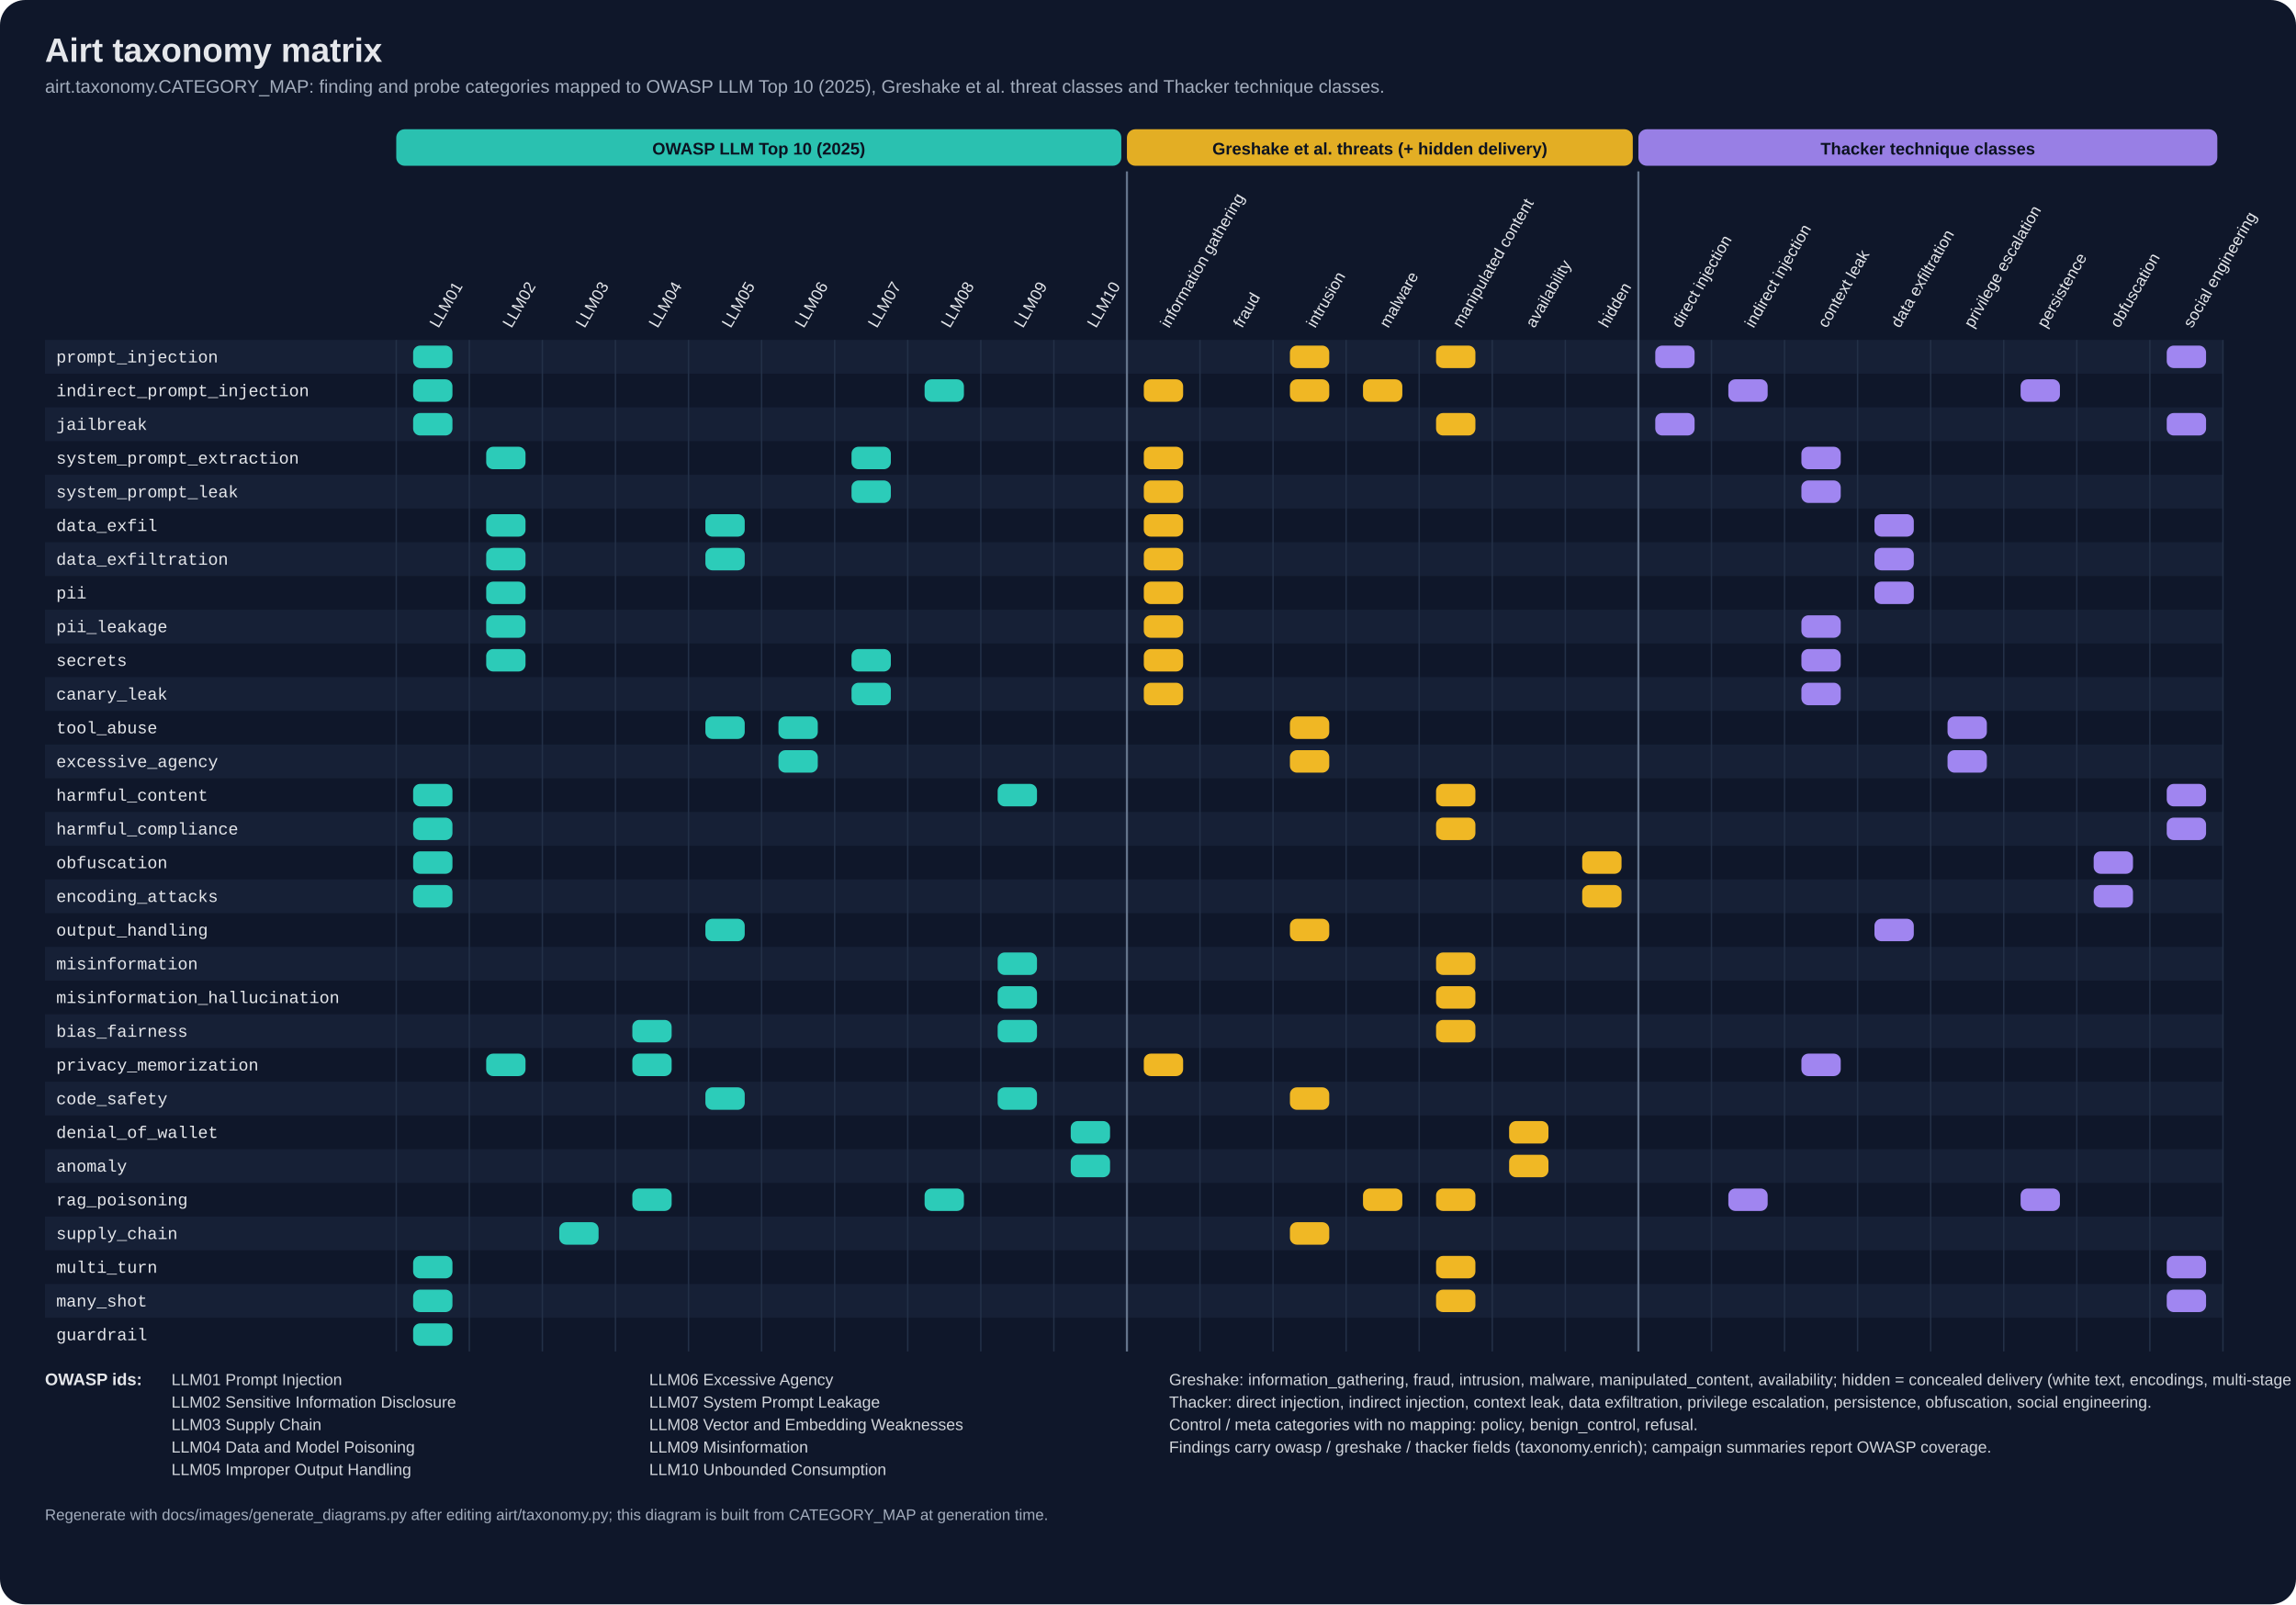
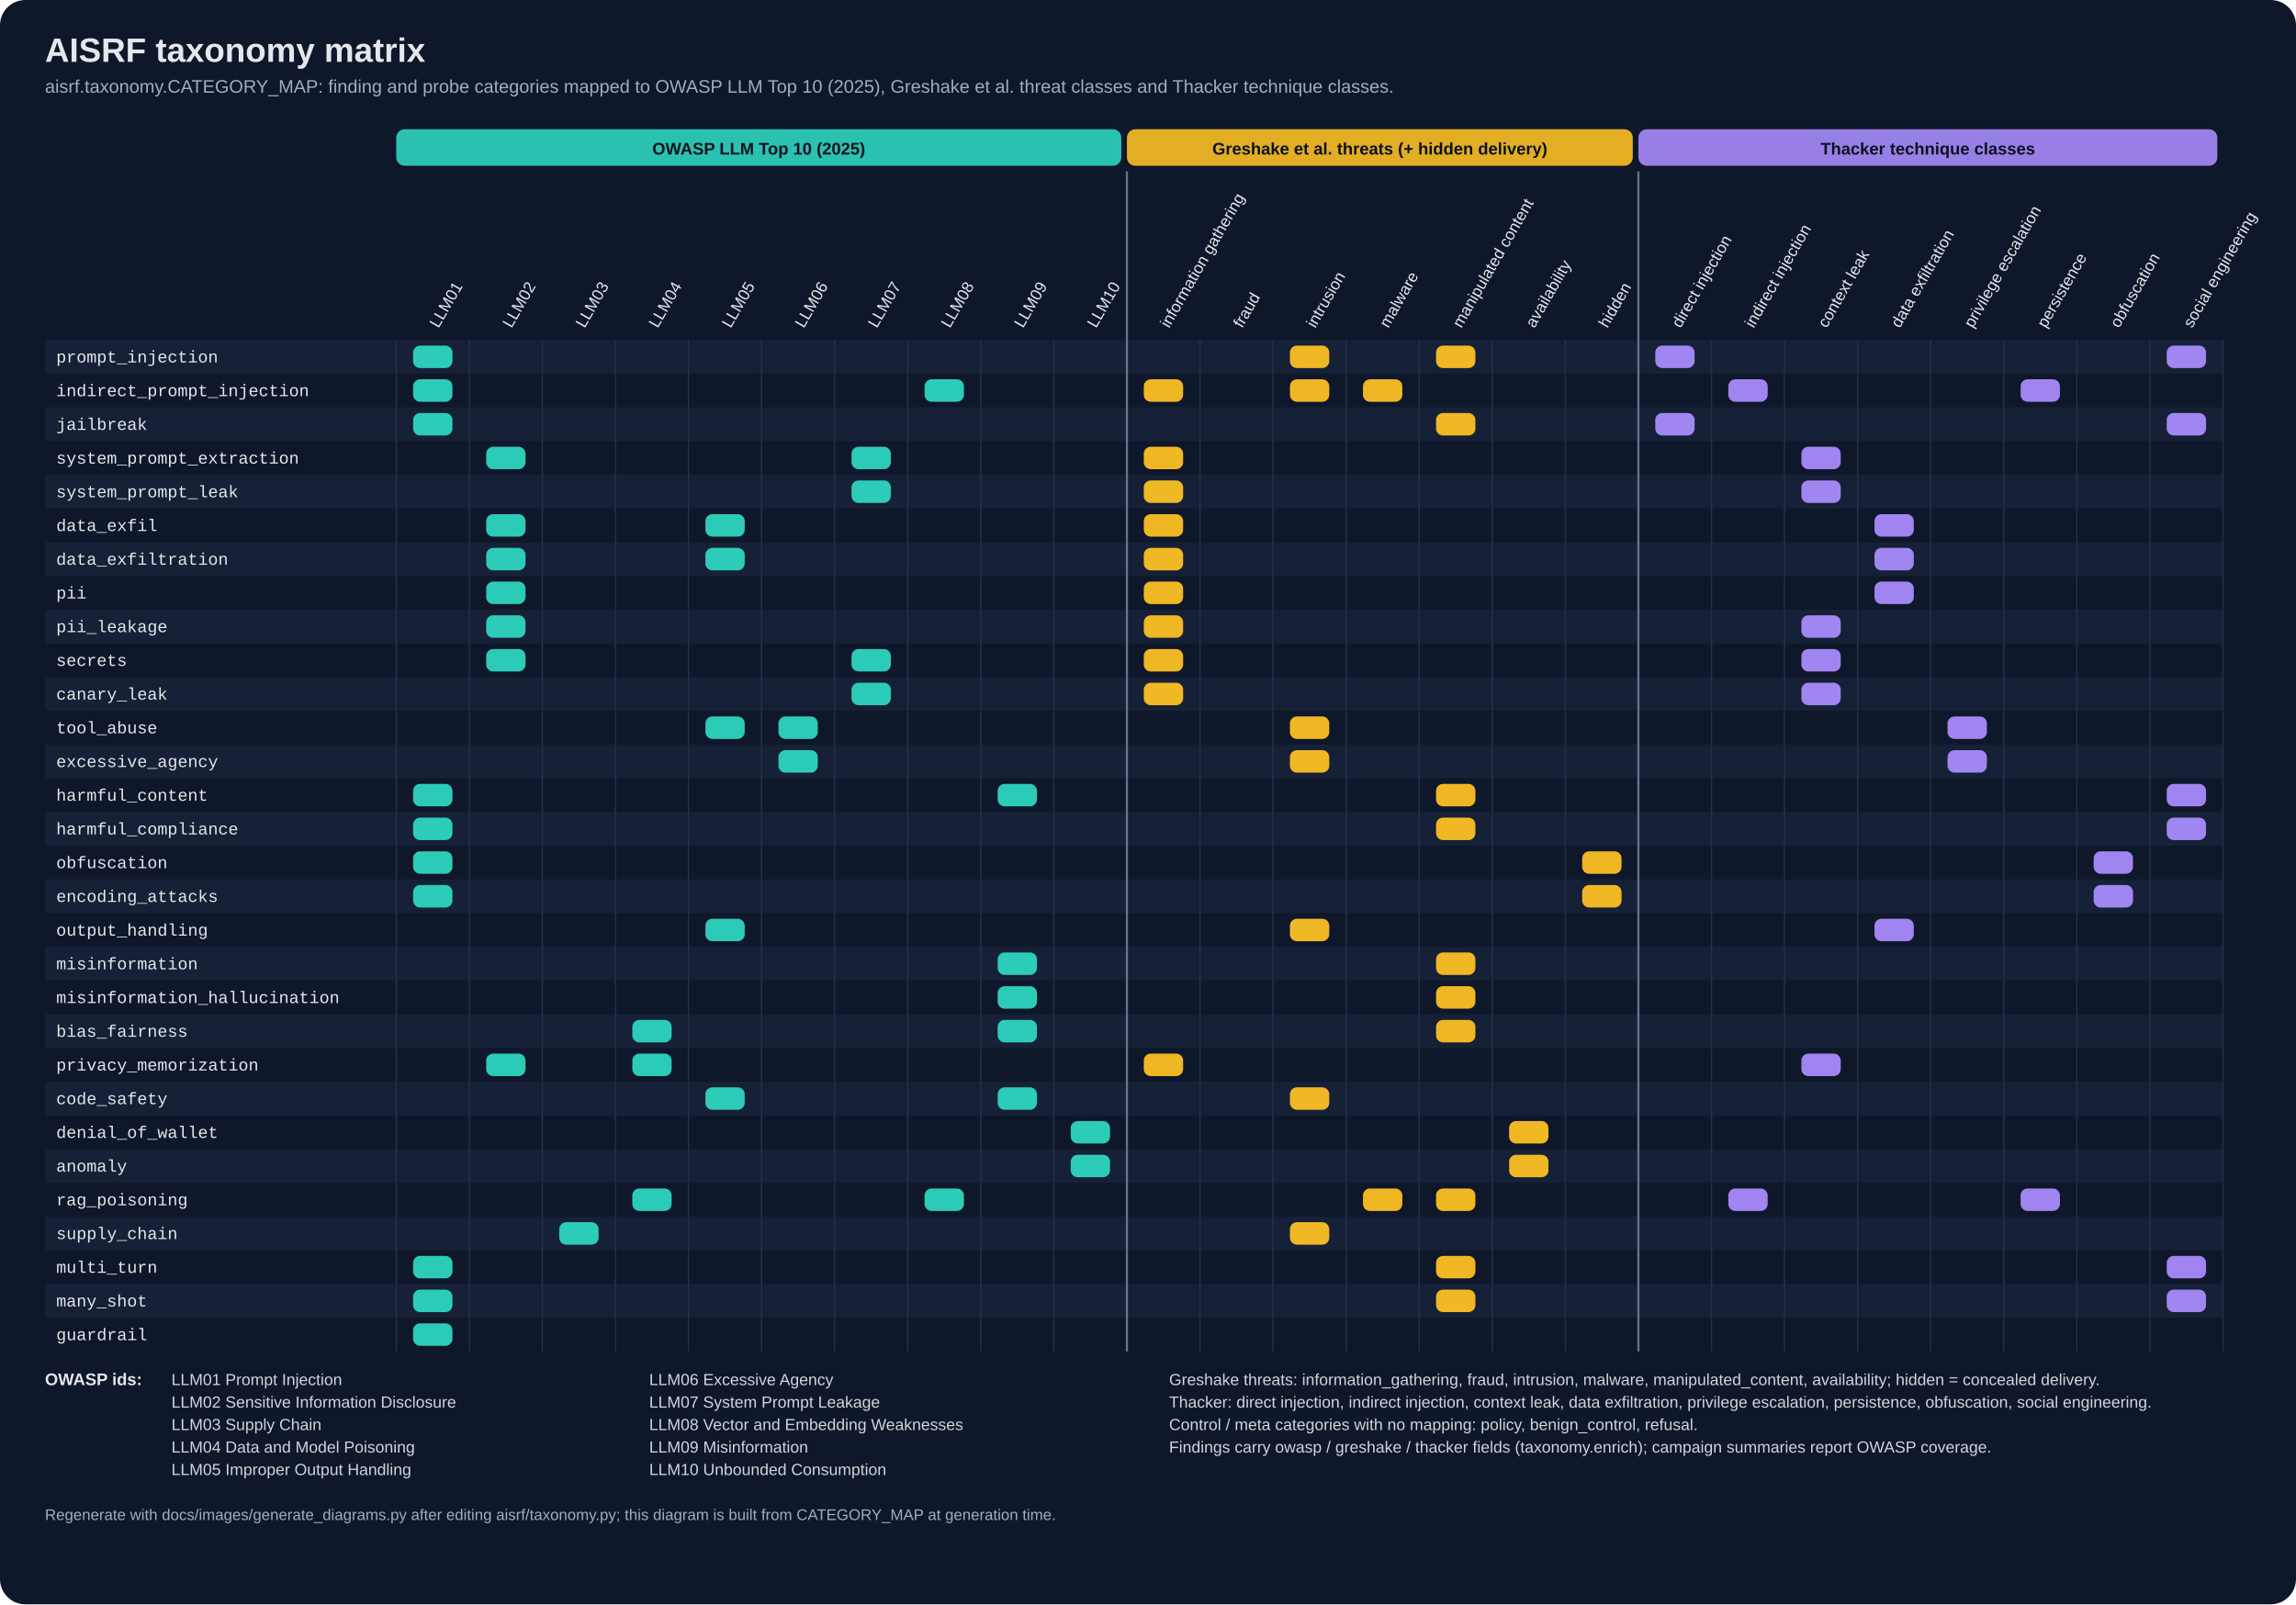
<svg xmlns="http://www.w3.org/2000/svg" width="1634" height="1142" viewBox="0 0 1634 1142" font-family="Liberation Sans, Arial, Helvetica, sans-serif">
  <defs />
  <rect x="0" y="0" width="1634" height="1142" rx="18" ry="18" fill="#0f172a" />
-   <text x="32" y="44" font-size="24" font-weight="bold" fill="#e5e7eb">Airt taxonomy matrix</text>
-   <text x="32" y="66" font-size="13" fill="#a3adbd">airt.taxonomy.CATEGORY_MAP: finding and probe categories mapped to OWASP LLM Top 10 (2025), Greshake et al. threat classes and Thacker technique classes.</text>
+   <text x="32" y="44" font-size="24" font-weight="bold" fill="#e5e7eb">AISRF taxonomy matrix</text>
+   <text x="32" y="66" font-size="13" fill="#a3adbd">aisrf.taxonomy.CATEGORY_MAP: finding and probe categories mapped to OWASP LLM Top 10 (2025), Greshake et al. threat classes and Thacker technique classes.</text>
  <rect x="282.0" y="92.0" width="516.0" height="26.0" rx="6" ry="6" fill="#2dd4bf" stroke="#2dd4bf" stroke-width="0" opacity="0.9" />
  <text x="540.0" y="110.0" font-family="Liberation Sans, Arial, Helvetica, sans-serif" font-size="12" fill="#0b1220" text-anchor="middle" font-weight="bold" opacity="1.0">OWASP LLM Top 10 (2025)</text>
  <rect x="802.0" y="92.0" width="360.0" height="26.0" rx="6" ry="6" fill="#fbbf24" stroke="#fbbf24" stroke-width="0" opacity="0.9" />
  <text x="982.0" y="110.0" font-family="Liberation Sans, Arial, Helvetica, sans-serif" font-size="12" fill="#0b1220" text-anchor="middle" font-weight="bold" opacity="1.0">Greshake et al. threats (+ hidden delivery)</text>
  <rect x="1166.0" y="92.0" width="412.0" height="26.0" rx="6" ry="6" fill="#a78bfa" stroke="#a78bfa" stroke-width="0" opacity="0.9" />
  <text x="1372.0" y="110.0" font-family="Liberation Sans, Arial, Helvetica, sans-serif" font-size="12" fill="#0b1220" text-anchor="middle" font-weight="bold" opacity="1.0">Thacker technique classes</text>
  <text x="312.0" y="234.0" font-family="Liberation Sans, Arial, Helvetica, sans-serif" font-size="11.5" fill="#e5e7eb" text-anchor="start" font-weight="normal" opacity="1.0" transform="rotate(-60 312.0 234)">LLM01</text>
  <text x="308.0" y="134.0" font-family="Liberation Sans, Arial, Helvetica, sans-serif" font-size="9" fill="#e5e7eb" text-anchor="start" font-weight="normal" opacity="1.0" />
  <text x="364.0" y="234.0" font-family="Liberation Sans, Arial, Helvetica, sans-serif" font-size="11.5" fill="#e5e7eb" text-anchor="start" font-weight="normal" opacity="1.0" transform="rotate(-60 364.0 234)">LLM02</text>
  <text x="360.0" y="134.0" font-family="Liberation Sans, Arial, Helvetica, sans-serif" font-size="9" fill="#e5e7eb" text-anchor="start" font-weight="normal" opacity="1.0" />
  <text x="416.0" y="234.0" font-family="Liberation Sans, Arial, Helvetica, sans-serif" font-size="11.5" fill="#e5e7eb" text-anchor="start" font-weight="normal" opacity="1.0" transform="rotate(-60 416.0 234)">LLM03</text>
  <text x="412.0" y="134.0" font-family="Liberation Sans, Arial, Helvetica, sans-serif" font-size="9" fill="#e5e7eb" text-anchor="start" font-weight="normal" opacity="1.0" />
  <text x="468.0" y="234.0" font-family="Liberation Sans, Arial, Helvetica, sans-serif" font-size="11.5" fill="#e5e7eb" text-anchor="start" font-weight="normal" opacity="1.0" transform="rotate(-60 468.0 234)">LLM04</text>
  <text x="464.0" y="134.0" font-family="Liberation Sans, Arial, Helvetica, sans-serif" font-size="9" fill="#e5e7eb" text-anchor="start" font-weight="normal" opacity="1.0" />
  <text x="520.0" y="234.0" font-family="Liberation Sans, Arial, Helvetica, sans-serif" font-size="11.5" fill="#e5e7eb" text-anchor="start" font-weight="normal" opacity="1.0" transform="rotate(-60 520.0 234)">LLM05</text>
  <text x="516.0" y="134.0" font-family="Liberation Sans, Arial, Helvetica, sans-serif" font-size="9" fill="#e5e7eb" text-anchor="start" font-weight="normal" opacity="1.0" />
  <text x="572.0" y="234.0" font-family="Liberation Sans, Arial, Helvetica, sans-serif" font-size="11.5" fill="#e5e7eb" text-anchor="start" font-weight="normal" opacity="1.0" transform="rotate(-60 572.0 234)">LLM06</text>
  <text x="568.0" y="134.0" font-family="Liberation Sans, Arial, Helvetica, sans-serif" font-size="9" fill="#e5e7eb" text-anchor="start" font-weight="normal" opacity="1.0" />
  <text x="624.0" y="234.0" font-family="Liberation Sans, Arial, Helvetica, sans-serif" font-size="11.5" fill="#e5e7eb" text-anchor="start" font-weight="normal" opacity="1.0" transform="rotate(-60 624.0 234)">LLM07</text>
  <text x="620.0" y="134.0" font-family="Liberation Sans, Arial, Helvetica, sans-serif" font-size="9" fill="#e5e7eb" text-anchor="start" font-weight="normal" opacity="1.0" />
  <text x="676.0" y="234.0" font-family="Liberation Sans, Arial, Helvetica, sans-serif" font-size="11.5" fill="#e5e7eb" text-anchor="start" font-weight="normal" opacity="1.0" transform="rotate(-60 676.0 234)">LLM08</text>
  <text x="672.0" y="134.0" font-family="Liberation Sans, Arial, Helvetica, sans-serif" font-size="9" fill="#e5e7eb" text-anchor="start" font-weight="normal" opacity="1.0" />
  <text x="728.0" y="234.0" font-family="Liberation Sans, Arial, Helvetica, sans-serif" font-size="11.5" fill="#e5e7eb" text-anchor="start" font-weight="normal" opacity="1.0" transform="rotate(-60 728.0 234)">LLM09</text>
  <text x="724.0" y="134.0" font-family="Liberation Sans, Arial, Helvetica, sans-serif" font-size="9" fill="#e5e7eb" text-anchor="start" font-weight="normal" opacity="1.0" />
  <text x="780.0" y="234.0" font-family="Liberation Sans, Arial, Helvetica, sans-serif" font-size="11.5" fill="#e5e7eb" text-anchor="start" font-weight="normal" opacity="1.0" transform="rotate(-60 780.0 234)">LLM10</text>
  <text x="776.0" y="134.0" font-family="Liberation Sans, Arial, Helvetica, sans-serif" font-size="9" fill="#e5e7eb" text-anchor="start" font-weight="normal" opacity="1.0" />
  <text x="832.0" y="234.0" font-family="Liberation Sans, Arial, Helvetica, sans-serif" font-size="11.5" fill="#e5e7eb" text-anchor="start" font-weight="normal" opacity="1.0" transform="rotate(-60 832.0 234)">information gathering</text>
  <text x="884.0" y="234.0" font-family="Liberation Sans, Arial, Helvetica, sans-serif" font-size="11.5" fill="#e5e7eb" text-anchor="start" font-weight="normal" opacity="1.0" transform="rotate(-60 884.0 234)">fraud</text>
  <text x="936.0" y="234.0" font-family="Liberation Sans, Arial, Helvetica, sans-serif" font-size="11.5" fill="#e5e7eb" text-anchor="start" font-weight="normal" opacity="1.0" transform="rotate(-60 936.0 234)">intrusion</text>
  <text x="988.0" y="234.0" font-family="Liberation Sans, Arial, Helvetica, sans-serif" font-size="11.5" fill="#e5e7eb" text-anchor="start" font-weight="normal" opacity="1.0" transform="rotate(-60 988.0 234)">malware</text>
  <text x="1040.0" y="234.0" font-family="Liberation Sans, Arial, Helvetica, sans-serif" font-size="11.5" fill="#e5e7eb" text-anchor="start" font-weight="normal" opacity="1.0" transform="rotate(-60 1040.0 234)">manipulated content</text>
  <text x="1092.0" y="234.0" font-family="Liberation Sans, Arial, Helvetica, sans-serif" font-size="11.5" fill="#e5e7eb" text-anchor="start" font-weight="normal" opacity="1.0" transform="rotate(-60 1092.0 234)">availability</text>
  <text x="1144.0" y="234.0" font-family="Liberation Sans, Arial, Helvetica, sans-serif" font-size="11.5" fill="#e5e7eb" text-anchor="start" font-weight="normal" opacity="1.0" transform="rotate(-60 1144.0 234)">hidden</text>
  <text x="1196.0" y="234.0" font-family="Liberation Sans, Arial, Helvetica, sans-serif" font-size="11.5" fill="#e5e7eb" text-anchor="start" font-weight="normal" opacity="1.0" transform="rotate(-60 1196.0 234)">direct injection</text>
  <text x="1248.0" y="234.0" font-family="Liberation Sans, Arial, Helvetica, sans-serif" font-size="11.5" fill="#e5e7eb" text-anchor="start" font-weight="normal" opacity="1.0" transform="rotate(-60 1248.0 234)">indirect injection</text>
  <text x="1300.0" y="234.0" font-family="Liberation Sans, Arial, Helvetica, sans-serif" font-size="11.5" fill="#e5e7eb" text-anchor="start" font-weight="normal" opacity="1.0" transform="rotate(-60 1300.0 234)">context leak</text>
  <text x="1352.0" y="234.0" font-family="Liberation Sans, Arial, Helvetica, sans-serif" font-size="11.5" fill="#e5e7eb" text-anchor="start" font-weight="normal" opacity="1.0" transform="rotate(-60 1352.0 234)">data exfiltration</text>
  <text x="1404.0" y="234.0" font-family="Liberation Sans, Arial, Helvetica, sans-serif" font-size="11.5" fill="#e5e7eb" text-anchor="start" font-weight="normal" opacity="1.0" transform="rotate(-60 1404.0 234)">privilege escalation</text>
  <text x="1456.0" y="234.0" font-family="Liberation Sans, Arial, Helvetica, sans-serif" font-size="11.5" fill="#e5e7eb" text-anchor="start" font-weight="normal" opacity="1.0" transform="rotate(-60 1456.0 234)">persistence</text>
  <text x="1508.0" y="234.0" font-family="Liberation Sans, Arial, Helvetica, sans-serif" font-size="11.5" fill="#e5e7eb" text-anchor="start" font-weight="normal" opacity="1.0" transform="rotate(-60 1508.0 234)">obfuscation</text>
  <text x="1560.0" y="234.0" font-family="Liberation Sans, Arial, Helvetica, sans-serif" font-size="11.5" fill="#e5e7eb" text-anchor="start" font-weight="normal" opacity="1.0" transform="rotate(-60 1560.0 234)">social engineering</text>
  <rect x="32.0" y="242.0" width="1550.0" height="24.0" rx="0" ry="0" fill="#162036" stroke="#162036" stroke-width="0" opacity="1.0" />
  <text x="40.0" y="258.0" font-family="Liberation Mono, DejaVu Sans Mono, Menlo, Consolas, monospace" font-size="12" fill="#e5e7eb" text-anchor="start" font-weight="normal" opacity="1.0">prompt_injection</text>
  <rect x="294.0" y="246.0" width="28.0" height="16.0" rx="5" ry="5" fill="#2dd4bf" stroke="#2dd4bf" stroke-width="0" opacity="0.95" />
  <rect x="918.0" y="246.0" width="28.0" height="16.0" rx="5" ry="5" fill="#fbbf24" stroke="#fbbf24" stroke-width="0" opacity="0.95" />
  <rect x="1022.0" y="246.0" width="28.0" height="16.0" rx="5" ry="5" fill="#fbbf24" stroke="#fbbf24" stroke-width="0" opacity="0.95" />
  <rect x="1178.0" y="246.0" width="28.0" height="16.0" rx="5" ry="5" fill="#a78bfa" stroke="#a78bfa" stroke-width="0" opacity="0.95" />
  <rect x="1542.0" y="246.0" width="28.0" height="16.0" rx="5" ry="5" fill="#a78bfa" stroke="#a78bfa" stroke-width="0" opacity="0.95" />
  <text x="40.0" y="282.0" font-family="Liberation Mono, DejaVu Sans Mono, Menlo, Consolas, monospace" font-size="12" fill="#e5e7eb" text-anchor="start" font-weight="normal" opacity="1.0">indirect_prompt_injection</text>
  <rect x="294.0" y="270.0" width="28.0" height="16.0" rx="5" ry="5" fill="#2dd4bf" stroke="#2dd4bf" stroke-width="0" opacity="0.95" />
  <rect x="658.0" y="270.0" width="28.0" height="16.0" rx="5" ry="5" fill="#2dd4bf" stroke="#2dd4bf" stroke-width="0" opacity="0.95" />
  <rect x="814.0" y="270.0" width="28.0" height="16.0" rx="5" ry="5" fill="#fbbf24" stroke="#fbbf24" stroke-width="0" opacity="0.95" />
  <rect x="918.0" y="270.0" width="28.0" height="16.0" rx="5" ry="5" fill="#fbbf24" stroke="#fbbf24" stroke-width="0" opacity="0.95" />
  <rect x="970.0" y="270.0" width="28.0" height="16.0" rx="5" ry="5" fill="#fbbf24" stroke="#fbbf24" stroke-width="0" opacity="0.95" />
  <rect x="1230.0" y="270.0" width="28.0" height="16.0" rx="5" ry="5" fill="#a78bfa" stroke="#a78bfa" stroke-width="0" opacity="0.95" />
  <rect x="1438.0" y="270.0" width="28.0" height="16.0" rx="5" ry="5" fill="#a78bfa" stroke="#a78bfa" stroke-width="0" opacity="0.95" />
  <rect x="32.0" y="290.0" width="1550.0" height="24.0" rx="0" ry="0" fill="#162036" stroke="#162036" stroke-width="0" opacity="1.0" />
  <text x="40.0" y="306.0" font-family="Liberation Mono, DejaVu Sans Mono, Menlo, Consolas, monospace" font-size="12" fill="#e5e7eb" text-anchor="start" font-weight="normal" opacity="1.0">jailbreak</text>
  <rect x="294.0" y="294.0" width="28.0" height="16.0" rx="5" ry="5" fill="#2dd4bf" stroke="#2dd4bf" stroke-width="0" opacity="0.95" />
  <rect x="1022.0" y="294.0" width="28.0" height="16.0" rx="5" ry="5" fill="#fbbf24" stroke="#fbbf24" stroke-width="0" opacity="0.95" />
  <rect x="1178.0" y="294.0" width="28.0" height="16.0" rx="5" ry="5" fill="#a78bfa" stroke="#a78bfa" stroke-width="0" opacity="0.95" />
  <rect x="1542.0" y="294.0" width="28.0" height="16.0" rx="5" ry="5" fill="#a78bfa" stroke="#a78bfa" stroke-width="0" opacity="0.95" />
  <text x="40.0" y="330.0" font-family="Liberation Mono, DejaVu Sans Mono, Menlo, Consolas, monospace" font-size="12" fill="#e5e7eb" text-anchor="start" font-weight="normal" opacity="1.0">system_prompt_extraction</text>
  <rect x="346.0" y="318.0" width="28.0" height="16.0" rx="5" ry="5" fill="#2dd4bf" stroke="#2dd4bf" stroke-width="0" opacity="0.95" />
  <rect x="606.0" y="318.0" width="28.0" height="16.0" rx="5" ry="5" fill="#2dd4bf" stroke="#2dd4bf" stroke-width="0" opacity="0.95" />
  <rect x="814.0" y="318.0" width="28.0" height="16.0" rx="5" ry="5" fill="#fbbf24" stroke="#fbbf24" stroke-width="0" opacity="0.95" />
  <rect x="1282.0" y="318.0" width="28.0" height="16.0" rx="5" ry="5" fill="#a78bfa" stroke="#a78bfa" stroke-width="0" opacity="0.95" />
  <rect x="32.0" y="338.0" width="1550.0" height="24.0" rx="0" ry="0" fill="#162036" stroke="#162036" stroke-width="0" opacity="1.0" />
  <text x="40.0" y="354.0" font-family="Liberation Mono, DejaVu Sans Mono, Menlo, Consolas, monospace" font-size="12" fill="#e5e7eb" text-anchor="start" font-weight="normal" opacity="1.0">system_prompt_leak</text>
  <rect x="606.0" y="342.0" width="28.0" height="16.0" rx="5" ry="5" fill="#2dd4bf" stroke="#2dd4bf" stroke-width="0" opacity="0.95" />
  <rect x="814.0" y="342.0" width="28.0" height="16.0" rx="5" ry="5" fill="#fbbf24" stroke="#fbbf24" stroke-width="0" opacity="0.95" />
  <rect x="1282.0" y="342.0" width="28.0" height="16.0" rx="5" ry="5" fill="#a78bfa" stroke="#a78bfa" stroke-width="0" opacity="0.95" />
  <text x="40.0" y="378.0" font-family="Liberation Mono, DejaVu Sans Mono, Menlo, Consolas, monospace" font-size="12" fill="#e5e7eb" text-anchor="start" font-weight="normal" opacity="1.0">data_exfil</text>
  <rect x="346.0" y="366.0" width="28.0" height="16.0" rx="5" ry="5" fill="#2dd4bf" stroke="#2dd4bf" stroke-width="0" opacity="0.95" />
  <rect x="502.0" y="366.0" width="28.0" height="16.0" rx="5" ry="5" fill="#2dd4bf" stroke="#2dd4bf" stroke-width="0" opacity="0.95" />
  <rect x="814.0" y="366.0" width="28.0" height="16.0" rx="5" ry="5" fill="#fbbf24" stroke="#fbbf24" stroke-width="0" opacity="0.95" />
  <rect x="1334.0" y="366.0" width="28.0" height="16.0" rx="5" ry="5" fill="#a78bfa" stroke="#a78bfa" stroke-width="0" opacity="0.95" />
  <rect x="32.0" y="386.0" width="1550.0" height="24.0" rx="0" ry="0" fill="#162036" stroke="#162036" stroke-width="0" opacity="1.0" />
  <text x="40.0" y="402.0" font-family="Liberation Mono, DejaVu Sans Mono, Menlo, Consolas, monospace" font-size="12" fill="#e5e7eb" text-anchor="start" font-weight="normal" opacity="1.0">data_exfiltration</text>
  <rect x="346.0" y="390.0" width="28.0" height="16.0" rx="5" ry="5" fill="#2dd4bf" stroke="#2dd4bf" stroke-width="0" opacity="0.95" />
  <rect x="502.0" y="390.0" width="28.0" height="16.0" rx="5" ry="5" fill="#2dd4bf" stroke="#2dd4bf" stroke-width="0" opacity="0.95" />
  <rect x="814.0" y="390.0" width="28.0" height="16.0" rx="5" ry="5" fill="#fbbf24" stroke="#fbbf24" stroke-width="0" opacity="0.95" />
  <rect x="1334.0" y="390.0" width="28.0" height="16.0" rx="5" ry="5" fill="#a78bfa" stroke="#a78bfa" stroke-width="0" opacity="0.95" />
  <text x="40.0" y="426.0" font-family="Liberation Mono, DejaVu Sans Mono, Menlo, Consolas, monospace" font-size="12" fill="#e5e7eb" text-anchor="start" font-weight="normal" opacity="1.0">pii</text>
  <rect x="346.0" y="414.0" width="28.0" height="16.0" rx="5" ry="5" fill="#2dd4bf" stroke="#2dd4bf" stroke-width="0" opacity="0.95" />
  <rect x="814.0" y="414.0" width="28.0" height="16.0" rx="5" ry="5" fill="#fbbf24" stroke="#fbbf24" stroke-width="0" opacity="0.95" />
  <rect x="1334.0" y="414.0" width="28.0" height="16.0" rx="5" ry="5" fill="#a78bfa" stroke="#a78bfa" stroke-width="0" opacity="0.95" />
  <rect x="32.0" y="434.0" width="1550.0" height="24.0" rx="0" ry="0" fill="#162036" stroke="#162036" stroke-width="0" opacity="1.0" />
  <text x="40.0" y="450.0" font-family="Liberation Mono, DejaVu Sans Mono, Menlo, Consolas, monospace" font-size="12" fill="#e5e7eb" text-anchor="start" font-weight="normal" opacity="1.0">pii_leakage</text>
  <rect x="346.0" y="438.0" width="28.0" height="16.0" rx="5" ry="5" fill="#2dd4bf" stroke="#2dd4bf" stroke-width="0" opacity="0.95" />
  <rect x="814.0" y="438.0" width="28.0" height="16.0" rx="5" ry="5" fill="#fbbf24" stroke="#fbbf24" stroke-width="0" opacity="0.95" />
  <rect x="1282.0" y="438.0" width="28.0" height="16.0" rx="5" ry="5" fill="#a78bfa" stroke="#a78bfa" stroke-width="0" opacity="0.95" />
  <text x="40.0" y="474.0" font-family="Liberation Mono, DejaVu Sans Mono, Menlo, Consolas, monospace" font-size="12" fill="#e5e7eb" text-anchor="start" font-weight="normal" opacity="1.0">secrets</text>
  <rect x="346.0" y="462.0" width="28.0" height="16.0" rx="5" ry="5" fill="#2dd4bf" stroke="#2dd4bf" stroke-width="0" opacity="0.95" />
  <rect x="606.0" y="462.0" width="28.0" height="16.0" rx="5" ry="5" fill="#2dd4bf" stroke="#2dd4bf" stroke-width="0" opacity="0.95" />
  <rect x="814.0" y="462.0" width="28.0" height="16.0" rx="5" ry="5" fill="#fbbf24" stroke="#fbbf24" stroke-width="0" opacity="0.95" />
  <rect x="1282.0" y="462.0" width="28.0" height="16.0" rx="5" ry="5" fill="#a78bfa" stroke="#a78bfa" stroke-width="0" opacity="0.95" />
  <rect x="32.0" y="482.0" width="1550.0" height="24.0" rx="0" ry="0" fill="#162036" stroke="#162036" stroke-width="0" opacity="1.0" />
  <text x="40.0" y="498.0" font-family="Liberation Mono, DejaVu Sans Mono, Menlo, Consolas, monospace" font-size="12" fill="#e5e7eb" text-anchor="start" font-weight="normal" opacity="1.0">canary_leak</text>
  <rect x="606.0" y="486.0" width="28.0" height="16.0" rx="5" ry="5" fill="#2dd4bf" stroke="#2dd4bf" stroke-width="0" opacity="0.95" />
  <rect x="814.0" y="486.0" width="28.0" height="16.0" rx="5" ry="5" fill="#fbbf24" stroke="#fbbf24" stroke-width="0" opacity="0.95" />
  <rect x="1282.0" y="486.0" width="28.0" height="16.0" rx="5" ry="5" fill="#a78bfa" stroke="#a78bfa" stroke-width="0" opacity="0.95" />
  <text x="40.0" y="522.0" font-family="Liberation Mono, DejaVu Sans Mono, Menlo, Consolas, monospace" font-size="12" fill="#e5e7eb" text-anchor="start" font-weight="normal" opacity="1.0">tool_abuse</text>
  <rect x="502.0" y="510.0" width="28.0" height="16.0" rx="5" ry="5" fill="#2dd4bf" stroke="#2dd4bf" stroke-width="0" opacity="0.95" />
  <rect x="554.0" y="510.0" width="28.0" height="16.0" rx="5" ry="5" fill="#2dd4bf" stroke="#2dd4bf" stroke-width="0" opacity="0.95" />
  <rect x="918.0" y="510.0" width="28.0" height="16.0" rx="5" ry="5" fill="#fbbf24" stroke="#fbbf24" stroke-width="0" opacity="0.95" />
  <rect x="1386.0" y="510.0" width="28.0" height="16.0" rx="5" ry="5" fill="#a78bfa" stroke="#a78bfa" stroke-width="0" opacity="0.95" />
  <rect x="32.0" y="530.0" width="1550.0" height="24.0" rx="0" ry="0" fill="#162036" stroke="#162036" stroke-width="0" opacity="1.0" />
  <text x="40.0" y="546.0" font-family="Liberation Mono, DejaVu Sans Mono, Menlo, Consolas, monospace" font-size="12" fill="#e5e7eb" text-anchor="start" font-weight="normal" opacity="1.0">excessive_agency</text>
  <rect x="554.0" y="534.0" width="28.0" height="16.0" rx="5" ry="5" fill="#2dd4bf" stroke="#2dd4bf" stroke-width="0" opacity="0.95" />
  <rect x="918.0" y="534.0" width="28.0" height="16.0" rx="5" ry="5" fill="#fbbf24" stroke="#fbbf24" stroke-width="0" opacity="0.95" />
  <rect x="1386.0" y="534.0" width="28.0" height="16.0" rx="5" ry="5" fill="#a78bfa" stroke="#a78bfa" stroke-width="0" opacity="0.95" />
  <text x="40.0" y="570.0" font-family="Liberation Mono, DejaVu Sans Mono, Menlo, Consolas, monospace" font-size="12" fill="#e5e7eb" text-anchor="start" font-weight="normal" opacity="1.0">harmful_content</text>
  <rect x="294.0" y="558.0" width="28.0" height="16.0" rx="5" ry="5" fill="#2dd4bf" stroke="#2dd4bf" stroke-width="0" opacity="0.95" />
  <rect x="710.0" y="558.0" width="28.0" height="16.0" rx="5" ry="5" fill="#2dd4bf" stroke="#2dd4bf" stroke-width="0" opacity="0.95" />
  <rect x="1022.0" y="558.0" width="28.0" height="16.0" rx="5" ry="5" fill="#fbbf24" stroke="#fbbf24" stroke-width="0" opacity="0.95" />
  <rect x="1542.0" y="558.0" width="28.0" height="16.0" rx="5" ry="5" fill="#a78bfa" stroke="#a78bfa" stroke-width="0" opacity="0.95" />
  <rect x="32.0" y="578.0" width="1550.0" height="24.0" rx="0" ry="0" fill="#162036" stroke="#162036" stroke-width="0" opacity="1.0" />
  <text x="40.0" y="594.0" font-family="Liberation Mono, DejaVu Sans Mono, Menlo, Consolas, monospace" font-size="12" fill="#e5e7eb" text-anchor="start" font-weight="normal" opacity="1.0">harmful_compliance</text>
  <rect x="294.0" y="582.0" width="28.0" height="16.0" rx="5" ry="5" fill="#2dd4bf" stroke="#2dd4bf" stroke-width="0" opacity="0.95" />
  <rect x="1022.0" y="582.0" width="28.0" height="16.0" rx="5" ry="5" fill="#fbbf24" stroke="#fbbf24" stroke-width="0" opacity="0.95" />
  <rect x="1542.0" y="582.0" width="28.0" height="16.0" rx="5" ry="5" fill="#a78bfa" stroke="#a78bfa" stroke-width="0" opacity="0.95" />
  <text x="40.0" y="618.0" font-family="Liberation Mono, DejaVu Sans Mono, Menlo, Consolas, monospace" font-size="12" fill="#e5e7eb" text-anchor="start" font-weight="normal" opacity="1.0">obfuscation</text>
  <rect x="294.0" y="606.0" width="28.0" height="16.0" rx="5" ry="5" fill="#2dd4bf" stroke="#2dd4bf" stroke-width="0" opacity="0.95" />
  <rect x="1126.0" y="606.0" width="28.0" height="16.0" rx="5" ry="5" fill="#fbbf24" stroke="#fbbf24" stroke-width="0" opacity="0.95" />
  <rect x="1490.0" y="606.0" width="28.0" height="16.0" rx="5" ry="5" fill="#a78bfa" stroke="#a78bfa" stroke-width="0" opacity="0.95" />
  <rect x="32.0" y="626.0" width="1550.0" height="24.0" rx="0" ry="0" fill="#162036" stroke="#162036" stroke-width="0" opacity="1.0" />
  <text x="40.0" y="642.0" font-family="Liberation Mono, DejaVu Sans Mono, Menlo, Consolas, monospace" font-size="12" fill="#e5e7eb" text-anchor="start" font-weight="normal" opacity="1.0">encoding_attacks</text>
  <rect x="294.0" y="630.0" width="28.0" height="16.0" rx="5" ry="5" fill="#2dd4bf" stroke="#2dd4bf" stroke-width="0" opacity="0.95" />
  <rect x="1126.0" y="630.0" width="28.0" height="16.0" rx="5" ry="5" fill="#fbbf24" stroke="#fbbf24" stroke-width="0" opacity="0.95" />
  <rect x="1490.0" y="630.0" width="28.0" height="16.0" rx="5" ry="5" fill="#a78bfa" stroke="#a78bfa" stroke-width="0" opacity="0.95" />
  <text x="40.0" y="666.0" font-family="Liberation Mono, DejaVu Sans Mono, Menlo, Consolas, monospace" font-size="12" fill="#e5e7eb" text-anchor="start" font-weight="normal" opacity="1.0">output_handling</text>
  <rect x="502.0" y="654.0" width="28.0" height="16.0" rx="5" ry="5" fill="#2dd4bf" stroke="#2dd4bf" stroke-width="0" opacity="0.95" />
  <rect x="918.0" y="654.0" width="28.0" height="16.0" rx="5" ry="5" fill="#fbbf24" stroke="#fbbf24" stroke-width="0" opacity="0.95" />
  <rect x="1334.0" y="654.0" width="28.0" height="16.0" rx="5" ry="5" fill="#a78bfa" stroke="#a78bfa" stroke-width="0" opacity="0.95" />
  <rect x="32.0" y="674.0" width="1550.0" height="24.0" rx="0" ry="0" fill="#162036" stroke="#162036" stroke-width="0" opacity="1.0" />
  <text x="40.0" y="690.0" font-family="Liberation Mono, DejaVu Sans Mono, Menlo, Consolas, monospace" font-size="12" fill="#e5e7eb" text-anchor="start" font-weight="normal" opacity="1.0">misinformation</text>
  <rect x="710.0" y="678.0" width="28.0" height="16.0" rx="5" ry="5" fill="#2dd4bf" stroke="#2dd4bf" stroke-width="0" opacity="0.95" />
  <rect x="1022.0" y="678.0" width="28.0" height="16.0" rx="5" ry="5" fill="#fbbf24" stroke="#fbbf24" stroke-width="0" opacity="0.95" />
  <text x="40.0" y="714.0" font-family="Liberation Mono, DejaVu Sans Mono, Menlo, Consolas, monospace" font-size="12" fill="#e5e7eb" text-anchor="start" font-weight="normal" opacity="1.0">misinformation_hallucination</text>
  <rect x="710.0" y="702.0" width="28.0" height="16.0" rx="5" ry="5" fill="#2dd4bf" stroke="#2dd4bf" stroke-width="0" opacity="0.95" />
  <rect x="1022.0" y="702.0" width="28.0" height="16.0" rx="5" ry="5" fill="#fbbf24" stroke="#fbbf24" stroke-width="0" opacity="0.95" />
  <rect x="32.0" y="722.0" width="1550.0" height="24.0" rx="0" ry="0" fill="#162036" stroke="#162036" stroke-width="0" opacity="1.0" />
  <text x="40.0" y="738.0" font-family="Liberation Mono, DejaVu Sans Mono, Menlo, Consolas, monospace" font-size="12" fill="#e5e7eb" text-anchor="start" font-weight="normal" opacity="1.0">bias_fairness</text>
  <rect x="450.0" y="726.0" width="28.0" height="16.0" rx="5" ry="5" fill="#2dd4bf" stroke="#2dd4bf" stroke-width="0" opacity="0.95" />
  <rect x="710.0" y="726.0" width="28.0" height="16.0" rx="5" ry="5" fill="#2dd4bf" stroke="#2dd4bf" stroke-width="0" opacity="0.95" />
  <rect x="1022.0" y="726.0" width="28.0" height="16.0" rx="5" ry="5" fill="#fbbf24" stroke="#fbbf24" stroke-width="0" opacity="0.95" />
  <text x="40.0" y="762.0" font-family="Liberation Mono, DejaVu Sans Mono, Menlo, Consolas, monospace" font-size="12" fill="#e5e7eb" text-anchor="start" font-weight="normal" opacity="1.0">privacy_memorization</text>
  <rect x="346.0" y="750.0" width="28.0" height="16.0" rx="5" ry="5" fill="#2dd4bf" stroke="#2dd4bf" stroke-width="0" opacity="0.95" />
  <rect x="450.0" y="750.0" width="28.0" height="16.0" rx="5" ry="5" fill="#2dd4bf" stroke="#2dd4bf" stroke-width="0" opacity="0.95" />
  <rect x="814.0" y="750.0" width="28.0" height="16.0" rx="5" ry="5" fill="#fbbf24" stroke="#fbbf24" stroke-width="0" opacity="0.95" />
  <rect x="1282.0" y="750.0" width="28.0" height="16.0" rx="5" ry="5" fill="#a78bfa" stroke="#a78bfa" stroke-width="0" opacity="0.95" />
  <rect x="32.0" y="770.0" width="1550.0" height="24.0" rx="0" ry="0" fill="#162036" stroke="#162036" stroke-width="0" opacity="1.0" />
  <text x="40.0" y="786.0" font-family="Liberation Mono, DejaVu Sans Mono, Menlo, Consolas, monospace" font-size="12" fill="#e5e7eb" text-anchor="start" font-weight="normal" opacity="1.0">code_safety</text>
  <rect x="502.0" y="774.0" width="28.0" height="16.0" rx="5" ry="5" fill="#2dd4bf" stroke="#2dd4bf" stroke-width="0" opacity="0.95" />
  <rect x="710.0" y="774.0" width="28.0" height="16.0" rx="5" ry="5" fill="#2dd4bf" stroke="#2dd4bf" stroke-width="0" opacity="0.95" />
  <rect x="918.0" y="774.0" width="28.0" height="16.0" rx="5" ry="5" fill="#fbbf24" stroke="#fbbf24" stroke-width="0" opacity="0.95" />
  <text x="40.0" y="810.0" font-family="Liberation Mono, DejaVu Sans Mono, Menlo, Consolas, monospace" font-size="12" fill="#e5e7eb" text-anchor="start" font-weight="normal" opacity="1.0">denial_of_wallet</text>
  <rect x="762.0" y="798.0" width="28.0" height="16.0" rx="5" ry="5" fill="#2dd4bf" stroke="#2dd4bf" stroke-width="0" opacity="0.95" />
  <rect x="1074.0" y="798.0" width="28.0" height="16.0" rx="5" ry="5" fill="#fbbf24" stroke="#fbbf24" stroke-width="0" opacity="0.95" />
  <rect x="32.0" y="818.0" width="1550.0" height="24.0" rx="0" ry="0" fill="#162036" stroke="#162036" stroke-width="0" opacity="1.0" />
  <text x="40.0" y="834.0" font-family="Liberation Mono, DejaVu Sans Mono, Menlo, Consolas, monospace" font-size="12" fill="#e5e7eb" text-anchor="start" font-weight="normal" opacity="1.0">anomaly</text>
  <rect x="762.0" y="822.0" width="28.0" height="16.0" rx="5" ry="5" fill="#2dd4bf" stroke="#2dd4bf" stroke-width="0" opacity="0.95" />
  <rect x="1074.0" y="822.0" width="28.0" height="16.0" rx="5" ry="5" fill="#fbbf24" stroke="#fbbf24" stroke-width="0" opacity="0.95" />
  <text x="40.0" y="858.0" font-family="Liberation Mono, DejaVu Sans Mono, Menlo, Consolas, monospace" font-size="12" fill="#e5e7eb" text-anchor="start" font-weight="normal" opacity="1.0">rag_poisoning</text>
  <rect x="450.0" y="846.0" width="28.0" height="16.0" rx="5" ry="5" fill="#2dd4bf" stroke="#2dd4bf" stroke-width="0" opacity="0.95" />
  <rect x="658.0" y="846.0" width="28.0" height="16.0" rx="5" ry="5" fill="#2dd4bf" stroke="#2dd4bf" stroke-width="0" opacity="0.95" />
  <rect x="970.0" y="846.0" width="28.0" height="16.0" rx="5" ry="5" fill="#fbbf24" stroke="#fbbf24" stroke-width="0" opacity="0.95" />
  <rect x="1022.0" y="846.0" width="28.0" height="16.0" rx="5" ry="5" fill="#fbbf24" stroke="#fbbf24" stroke-width="0" opacity="0.95" />
  <rect x="1230.0" y="846.0" width="28.0" height="16.0" rx="5" ry="5" fill="#a78bfa" stroke="#a78bfa" stroke-width="0" opacity="0.95" />
  <rect x="1438.0" y="846.0" width="28.0" height="16.0" rx="5" ry="5" fill="#a78bfa" stroke="#a78bfa" stroke-width="0" opacity="0.95" />
  <rect x="32.0" y="866.0" width="1550.0" height="24.0" rx="0" ry="0" fill="#162036" stroke="#162036" stroke-width="0" opacity="1.0" />
  <text x="40.0" y="882.0" font-family="Liberation Mono, DejaVu Sans Mono, Menlo, Consolas, monospace" font-size="12" fill="#e5e7eb" text-anchor="start" font-weight="normal" opacity="1.0">supply_chain</text>
  <rect x="398.0" y="870.0" width="28.0" height="16.0" rx="5" ry="5" fill="#2dd4bf" stroke="#2dd4bf" stroke-width="0" opacity="0.95" />
  <rect x="918.0" y="870.0" width="28.0" height="16.0" rx="5" ry="5" fill="#fbbf24" stroke="#fbbf24" stroke-width="0" opacity="0.95" />
  <text x="40.0" y="906.0" font-family="Liberation Mono, DejaVu Sans Mono, Menlo, Consolas, monospace" font-size="12" fill="#e5e7eb" text-anchor="start" font-weight="normal" opacity="1.0">multi_turn</text>
  <rect x="294.0" y="894.0" width="28.0" height="16.0" rx="5" ry="5" fill="#2dd4bf" stroke="#2dd4bf" stroke-width="0" opacity="0.95" />
  <rect x="1022.0" y="894.0" width="28.0" height="16.0" rx="5" ry="5" fill="#fbbf24" stroke="#fbbf24" stroke-width="0" opacity="0.95" />
  <rect x="1542.0" y="894.0" width="28.0" height="16.0" rx="5" ry="5" fill="#a78bfa" stroke="#a78bfa" stroke-width="0" opacity="0.95" />
  <rect x="32.0" y="914.0" width="1550.0" height="24.0" rx="0" ry="0" fill="#162036" stroke="#162036" stroke-width="0" opacity="1.0" />
  <text x="40.0" y="930.0" font-family="Liberation Mono, DejaVu Sans Mono, Menlo, Consolas, monospace" font-size="12" fill="#e5e7eb" text-anchor="start" font-weight="normal" opacity="1.0">many_shot</text>
  <rect x="294.0" y="918.0" width="28.0" height="16.0" rx="5" ry="5" fill="#2dd4bf" stroke="#2dd4bf" stroke-width="0" opacity="0.95" />
  <rect x="1022.0" y="918.0" width="28.0" height="16.0" rx="5" ry="5" fill="#fbbf24" stroke="#fbbf24" stroke-width="0" opacity="0.95" />
  <rect x="1542.0" y="918.0" width="28.0" height="16.0" rx="5" ry="5" fill="#a78bfa" stroke="#a78bfa" stroke-width="0" opacity="0.95" />
  <text x="40.0" y="954.0" font-family="Liberation Mono, DejaVu Sans Mono, Menlo, Consolas, monospace" font-size="12" fill="#e5e7eb" text-anchor="start" font-weight="normal" opacity="1.0">guardrail</text>
  <rect x="294.0" y="942.0" width="28.0" height="16.0" rx="5" ry="5" fill="#2dd4bf" stroke="#2dd4bf" stroke-width="0" opacity="0.95" />
  <path d="M 282 242 L 282 962" fill="none" stroke="#233047" stroke-width="1" />
  <path d="M 334 242 L 334 962" fill="none" stroke="#233047" stroke-width="1" />
  <path d="M 386 242 L 386 962" fill="none" stroke="#233047" stroke-width="1" />
  <path d="M 438 242 L 438 962" fill="none" stroke="#233047" stroke-width="1" />
  <path d="M 490 242 L 490 962" fill="none" stroke="#233047" stroke-width="1" />
  <path d="M 542 242 L 542 962" fill="none" stroke="#233047" stroke-width="1" />
  <path d="M 594 242 L 594 962" fill="none" stroke="#233047" stroke-width="1" />
  <path d="M 646 242 L 646 962" fill="none" stroke="#233047" stroke-width="1" />
  <path d="M 698 242 L 698 962" fill="none" stroke="#233047" stroke-width="1" />
  <path d="M 750 242 L 750 962" fill="none" stroke="#233047" stroke-width="1" />
  <path d="M 802 242 L 802 962" fill="none" stroke="#233047" stroke-width="1" />
  <path d="M 854 242 L 854 962" fill="none" stroke="#233047" stroke-width="1" />
  <path d="M 906 242 L 906 962" fill="none" stroke="#233047" stroke-width="1" />
  <path d="M 958 242 L 958 962" fill="none" stroke="#233047" stroke-width="1" />
  <path d="M 1010 242 L 1010 962" fill="none" stroke="#233047" stroke-width="1" />
  <path d="M 1062 242 L 1062 962" fill="none" stroke="#233047" stroke-width="1" />
  <path d="M 1114 242 L 1114 962" fill="none" stroke="#233047" stroke-width="1" />
  <path d="M 1166 242 L 1166 962" fill="none" stroke="#233047" stroke-width="1" />
  <path d="M 1218 242 L 1218 962" fill="none" stroke="#233047" stroke-width="1" />
  <path d="M 1270 242 L 1270 962" fill="none" stroke="#233047" stroke-width="1" />
  <path d="M 1322 242 L 1322 962" fill="none" stroke="#233047" stroke-width="1" />
  <path d="M 1374 242 L 1374 962" fill="none" stroke="#233047" stroke-width="1" />
  <path d="M 1426 242 L 1426 962" fill="none" stroke="#233047" stroke-width="1" />
  <path d="M 1478 242 L 1478 962" fill="none" stroke="#233047" stroke-width="1" />
  <path d="M 1530 242 L 1530 962" fill="none" stroke="#233047" stroke-width="1" />
  <path d="M 1582 242 L 1582 962" fill="none" stroke="#233047" stroke-width="1" />
  <path d="M 802 122 L 802 962" fill="none" stroke="#64748b" stroke-width="1.5" />
  <path d="M 1166 122 L 1166 962" fill="none" stroke="#64748b" stroke-width="1.5" />
  <text x="32.0" y="986.0" font-family="Liberation Sans, Arial, Helvetica, sans-serif" font-size="12" fill="#e5e7eb" text-anchor="start" font-weight="bold" opacity="1.0">OWASP ids:</text>
  <text x="122.0" y="986.0" font-family="Liberation Sans, Arial, Helvetica, sans-serif" font-size="11.5" fill="#d1d5db" text-anchor="start" font-weight="normal" opacity="1.0">LLM01 Prompt Injection</text>
  <text x="122.0" y="1002.0" font-family="Liberation Sans, Arial, Helvetica, sans-serif" font-size="11.5" fill="#d1d5db" text-anchor="start" font-weight="normal" opacity="1.0">LLM02 Sensitive Information Disclosure</text>
  <text x="122.0" y="1018.0" font-family="Liberation Sans, Arial, Helvetica, sans-serif" font-size="11.5" fill="#d1d5db" text-anchor="start" font-weight="normal" opacity="1.0">LLM03 Supply Chain</text>
  <text x="122.0" y="1034.0" font-family="Liberation Sans, Arial, Helvetica, sans-serif" font-size="11.5" fill="#d1d5db" text-anchor="start" font-weight="normal" opacity="1.0">LLM04 Data and Model Poisoning</text>
  <text x="122.0" y="1050.0" font-family="Liberation Sans, Arial, Helvetica, sans-serif" font-size="11.5" fill="#d1d5db" text-anchor="start" font-weight="normal" opacity="1.0">LLM05 Improper Output Handling</text>
  <text x="462.0" y="986.0" font-family="Liberation Sans, Arial, Helvetica, sans-serif" font-size="11.5" fill="#d1d5db" text-anchor="start" font-weight="normal" opacity="1.0">LLM06 Excessive Agency</text>
  <text x="462.0" y="1002.0" font-family="Liberation Sans, Arial, Helvetica, sans-serif" font-size="11.5" fill="#d1d5db" text-anchor="start" font-weight="normal" opacity="1.0">LLM07 System Prompt Leakage</text>
  <text x="462.0" y="1018.0" font-family="Liberation Sans, Arial, Helvetica, sans-serif" font-size="11.5" fill="#d1d5db" text-anchor="start" font-weight="normal" opacity="1.0">LLM08 Vector and Embedding Weaknesses</text>
  <text x="462.0" y="1034.0" font-family="Liberation Sans, Arial, Helvetica, sans-serif" font-size="11.5" fill="#d1d5db" text-anchor="start" font-weight="normal" opacity="1.0">LLM09 Misinformation</text>
  <text x="462.0" y="1050.0" font-family="Liberation Sans, Arial, Helvetica, sans-serif" font-size="11.5" fill="#d1d5db" text-anchor="start" font-weight="normal" opacity="1.0">LLM10 Unbounded Consumption</text>
-   <text x="832.0" y="986.0" font-family="Liberation Sans, Arial, Helvetica, sans-serif" font-size="11.5" fill="#d1d5db" text-anchor="start" font-weight="normal" opacity="1.0">Greshake: information_gathering, fraud, intrusion, malware, manipulated_content, availability; hidden = concealed delivery (white text, encodings, multi-stage payloads).</text>
+   <text x="832.0" y="986.0" font-family="Liberation Sans, Arial, Helvetica, sans-serif" font-size="11.5" fill="#d1d5db" text-anchor="start" font-weight="normal" opacity="1.0">Greshake threats: information_gathering, fraud, intrusion, malware, manipulated_content, availability; hidden = concealed delivery.</text>
  <text x="832.0" y="1002.0" font-family="Liberation Sans, Arial, Helvetica, sans-serif" font-size="11.5" fill="#d1d5db" text-anchor="start" font-weight="normal" opacity="1.0">Thacker: direct injection, indirect injection, context leak, data exfiltration, privilege escalation, persistence, obfuscation, social engineering.</text>
  <text x="832.0" y="1018.0" font-family="Liberation Sans, Arial, Helvetica, sans-serif" font-size="11.5" fill="#d1d5db" text-anchor="start" font-weight="normal" opacity="1.0">Control / meta categories with no mapping: policy, benign_control, refusal.</text>
  <text x="832.0" y="1034.0" font-family="Liberation Sans, Arial, Helvetica, sans-serif" font-size="11.5" fill="#d1d5db" text-anchor="start" font-weight="normal" opacity="1.0">Findings carry owasp / greshake / thacker fields (taxonomy.enrich); campaign summaries report OWASP coverage.</text>
-   <text x="32.0" y="1082.0" font-family="Liberation Sans, Arial, Helvetica, sans-serif" font-size="11" fill="#a3adbd" text-anchor="start" font-weight="normal" opacity="1.0">Regenerate with docs/images/generate_diagrams.py after editing airt/taxonomy.py; this diagram is built from CATEGORY_MAP at generation time.</text>
+   <text x="32.0" y="1082.0" font-family="Liberation Sans, Arial, Helvetica, sans-serif" font-size="11" fill="#a3adbd" text-anchor="start" font-weight="normal" opacity="1.0">Regenerate with docs/images/generate_diagrams.py after editing aisrf/taxonomy.py; this diagram is built from CATEGORY_MAP at generation time.</text>
</svg>
